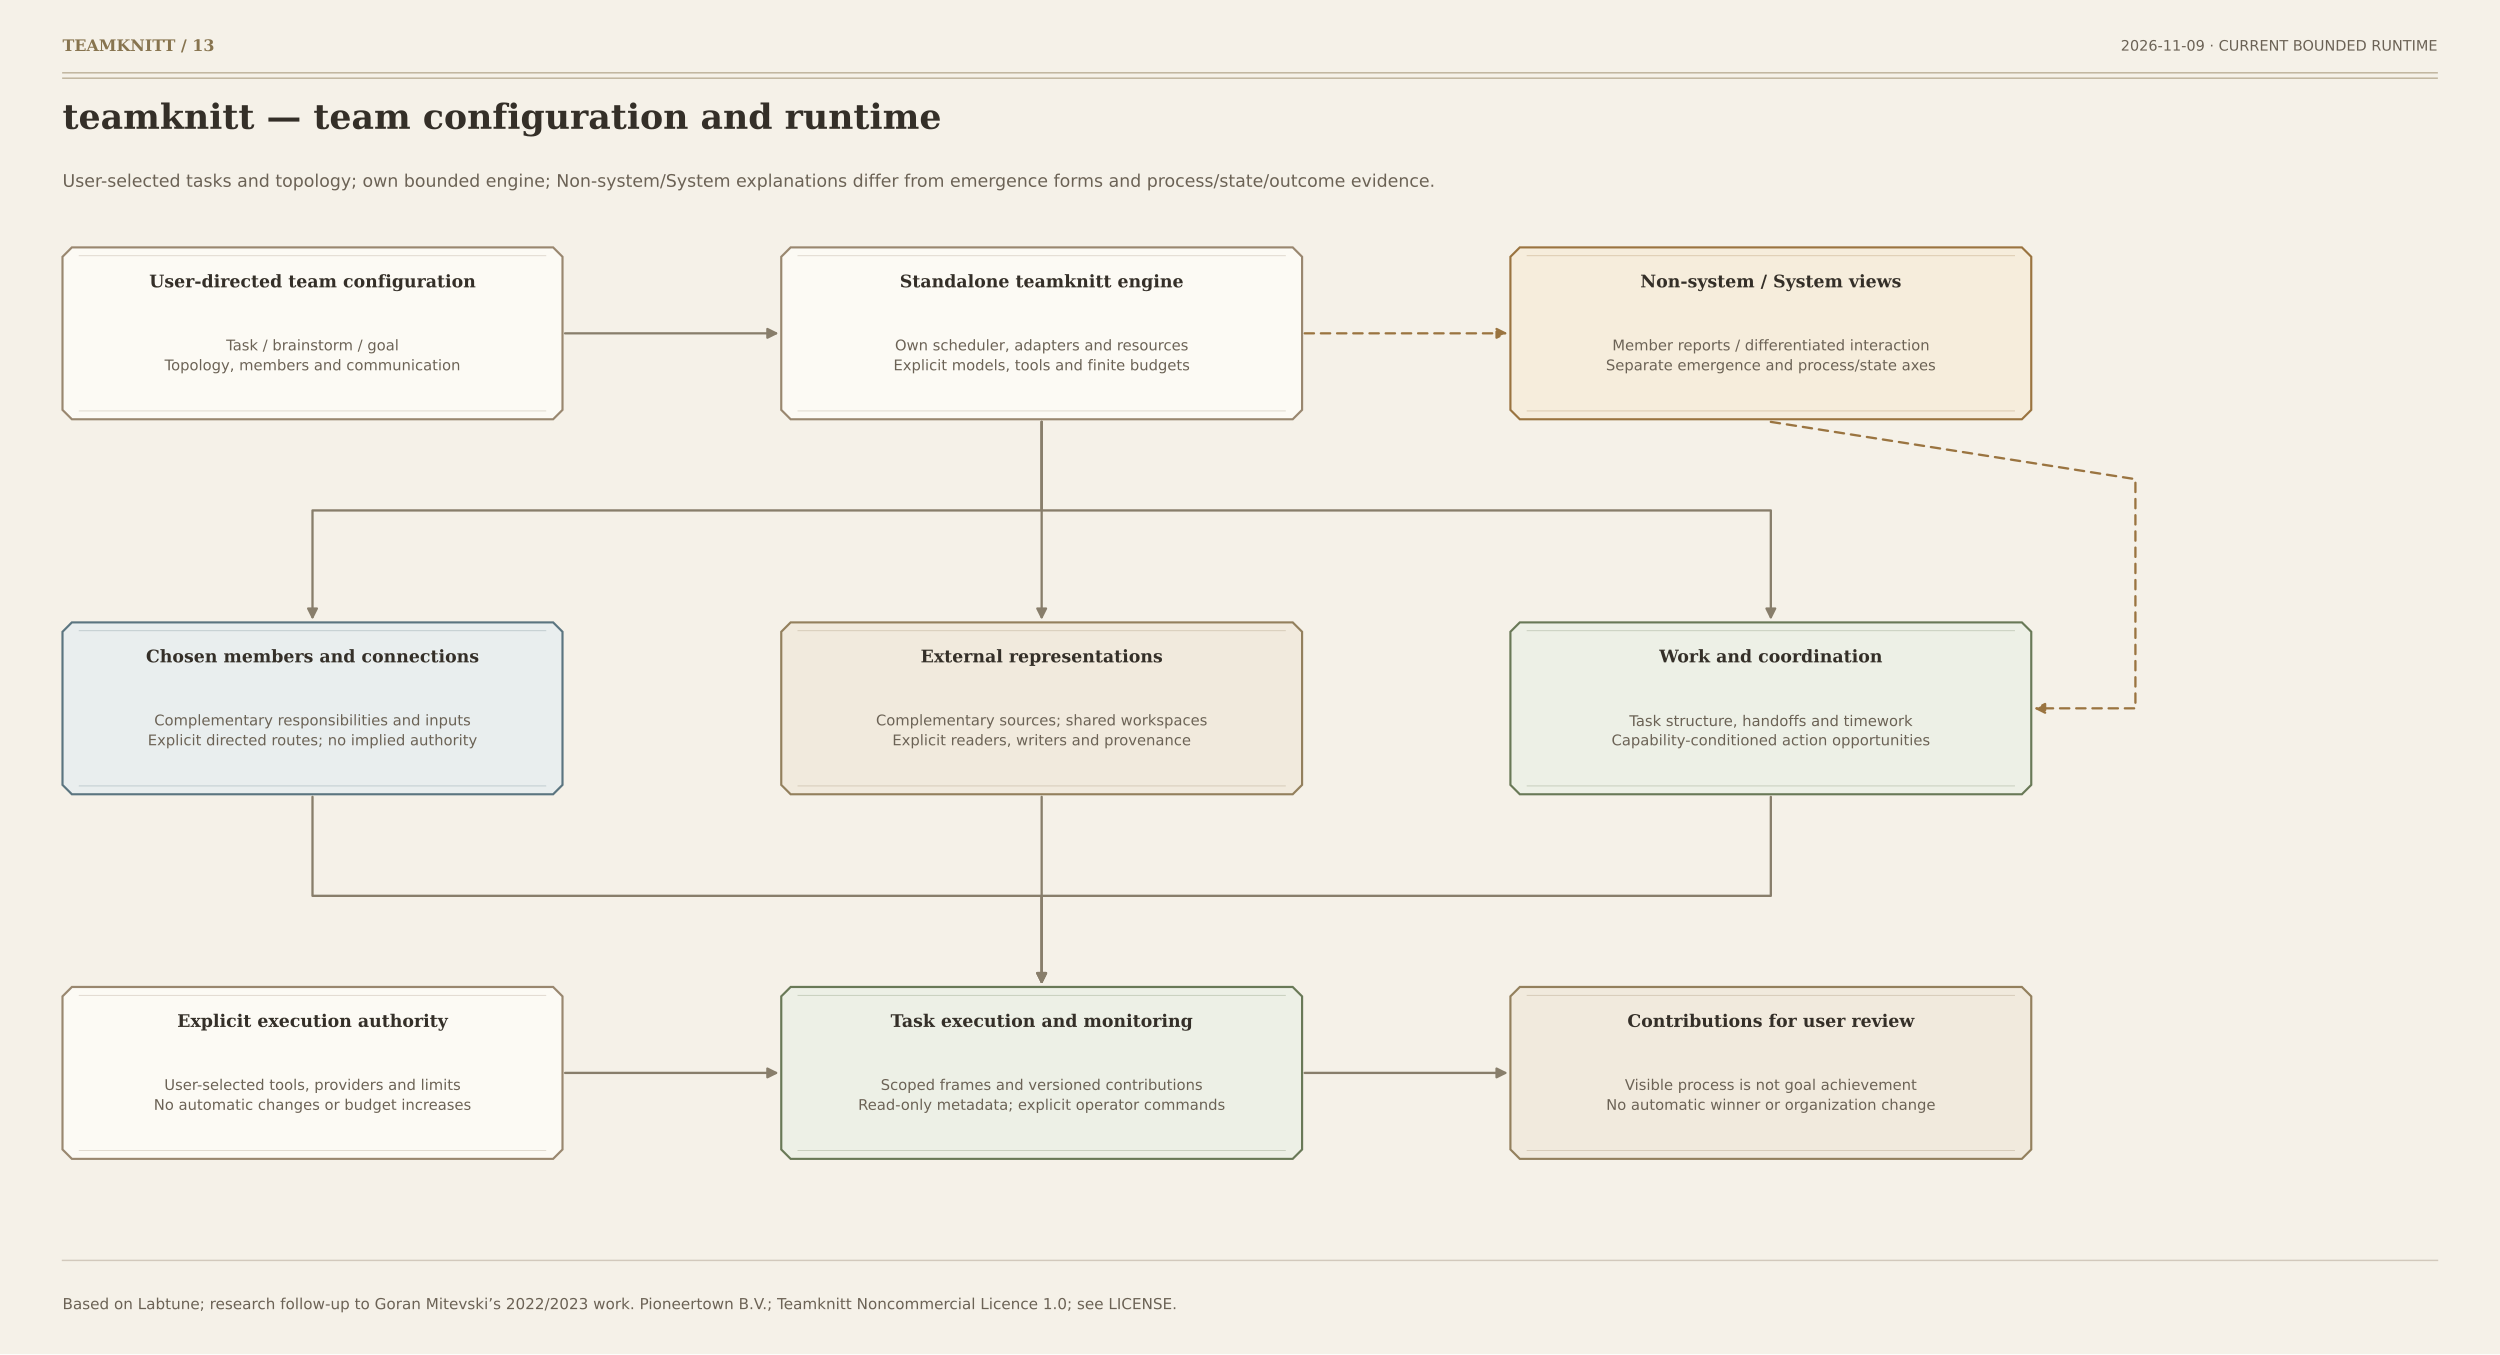
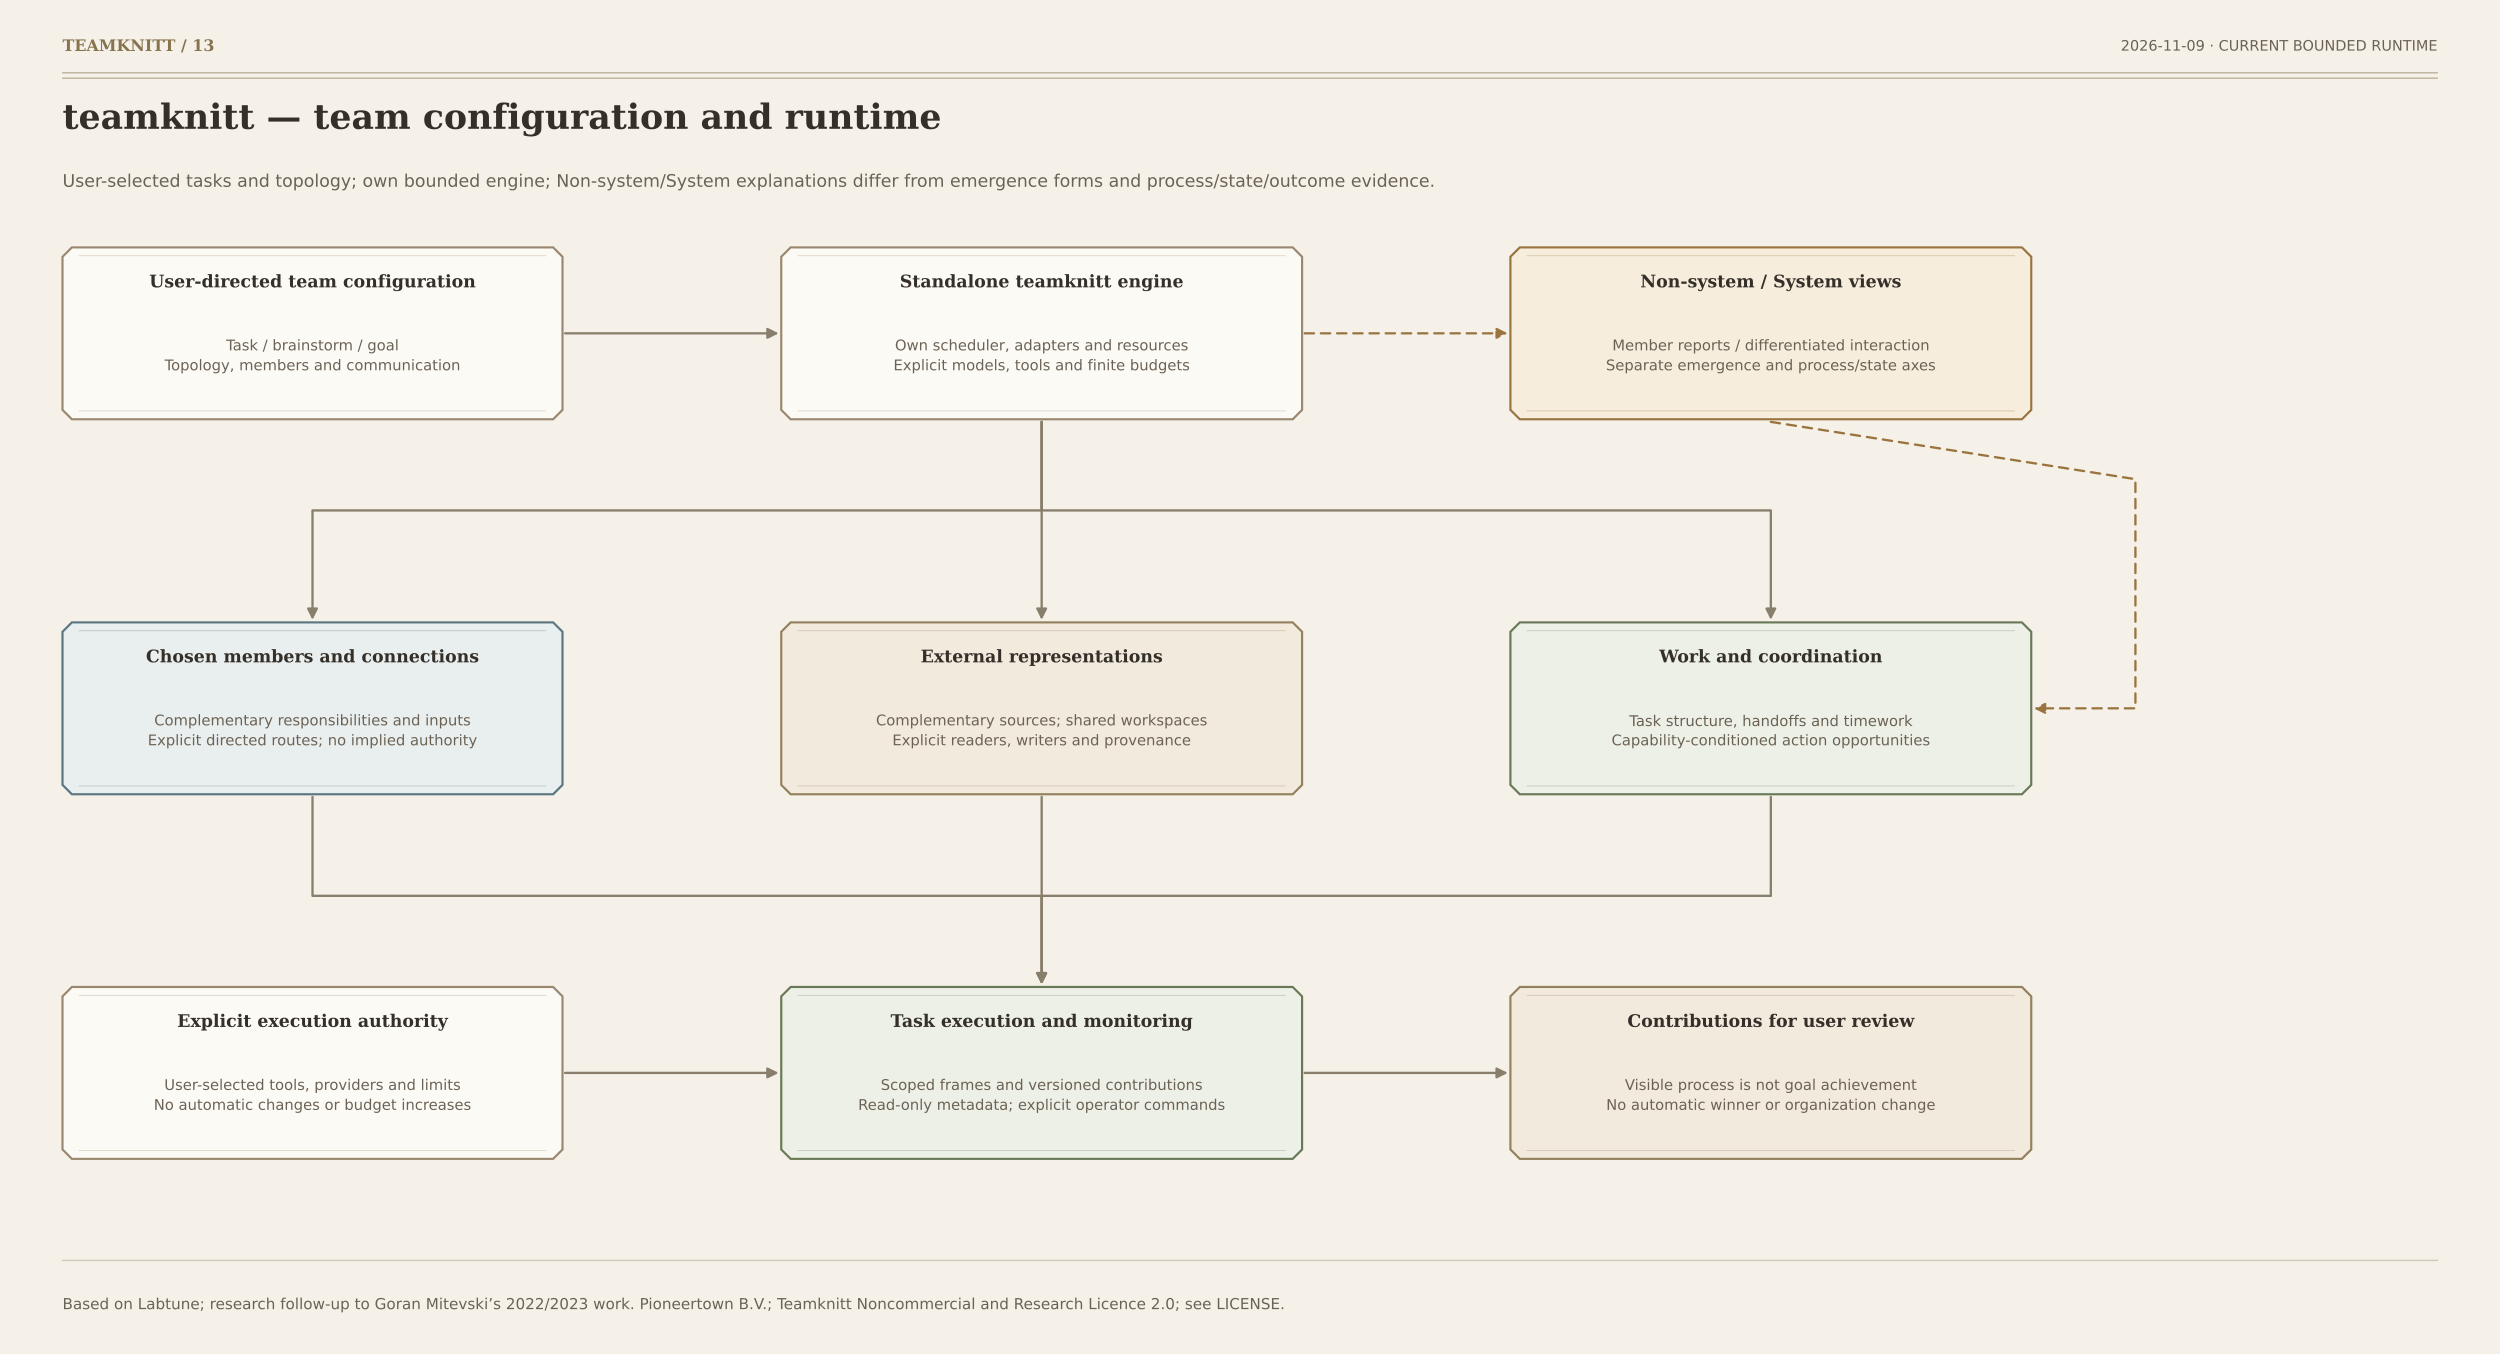
<svg xmlns="http://www.w3.org/2000/svg" width="1728pt" height="936pt" viewBox="0 0 1728 936" version="1.1">
  <defs>
    <style type="text/css">*{stroke-linejoin: round; stroke-linecap: butt}</style>
  </defs>
  <g id="figure_1">
    <g id="patch_1">
      <path d="M 0 936 L 1728 936 L 1728 0 L 0 0 z " style="fill: #f5f1e8" />
    </g>
    <g id="axes_1">
      <g id="patch_2">
-         <path d="M 390.6 230.4 L 536.411 230.4 " clip-path="url(#p3d75609d89)" style="fill: none; stroke: #887e6b; stroke-width: 1.6; stroke-linecap: round" />
-         <path d="M 530.411 227.4 L 536.411 230.4 L 530.411 233.4 z " clip-path="url(#p3d75609d89)" style="fill: #887e6b; stroke: #887e6b; stroke-width: 1.6; stroke-linecap: round" />
+         <path d="M 390.6 230.4 L 536.411 230.4 " clip-path="url(#p2e9ff76eae)" style="fill: none; stroke: #887e6b; stroke-width: 1.6; stroke-linecap: round" />
+         <path d="M 530.411 227.4 L 536.411 230.4 L 530.411 233.4 z " clip-path="url(#p2e9ff76eae)" style="fill: #887e6b; stroke: #887e6b; stroke-width: 1.6; stroke-linecap: round" />
      </g>
      <g id="patch_3">
-         <path d="M 901.8 230.4 L 1040.411 230.4 " clip-path="url(#p3d75609d89)" style="fill: none; stroke-dasharray: 6.4,4.8; stroke-dashoffset: 0; stroke: #9a7440; stroke-width: 1.6; stroke-linecap: round" />
-         <path d="M 1034.411 227.4 L 1040.411 230.4 L 1034.411 233.4 z " clip-path="url(#p3d75609d89)" style="fill: #9a7440; stroke-dasharray: 6.4,4.8; stroke-dashoffset: 0; stroke: #9a7440; stroke-width: 1.6; stroke-linecap: round" />
+         <path d="M 901.8 230.4 L 1040.411 230.4 " clip-path="url(#p2e9ff76eae)" style="fill: none; stroke-dasharray: 6.4,4.8; stroke-dashoffset: 0; stroke: #9a7440; stroke-width: 1.6; stroke-linecap: round" />
+         <path d="M 1034.411 227.4 L 1040.411 230.4 L 1034.411 233.4 z " clip-path="url(#p2e9ff76eae)" style="fill: #9a7440; stroke-dasharray: 6.4,4.8; stroke-dashoffset: 0; stroke: #9a7440; stroke-width: 1.6; stroke-linecap: round" />
      </g>
      <g id="patch_4">
-         <path d="M 720 291.6 L 720 352.8 L 216 352.8 L 216 426.611 " clip-path="url(#p3d75609d89)" style="fill: none; stroke: #887e6b; stroke-width: 1.6; stroke-linecap: round" />
-         <path d="M 219 420.611 L 216 426.611 L 213 420.611 z " clip-path="url(#p3d75609d89)" style="fill: #887e6b; stroke: #887e6b; stroke-width: 1.6; stroke-linecap: round" />
+         <path d="M 720 291.6 L 720 352.8 L 216 352.8 L 216 426.611 " clip-path="url(#p2e9ff76eae)" style="fill: none; stroke: #887e6b; stroke-width: 1.6; stroke-linecap: round" />
+         <path d="M 219 420.611 L 216 426.611 L 213 420.611 z " clip-path="url(#p2e9ff76eae)" style="fill: #887e6b; stroke: #887e6b; stroke-width: 1.6; stroke-linecap: round" />
      </g>
      <g id="patch_5">
-         <path d="M 720 291.6 L 720 426.611 " clip-path="url(#p3d75609d89)" style="fill: none; stroke: #887e6b; stroke-width: 1.6; stroke-linecap: round" />
-         <path d="M 723 420.611 L 720 426.611 L 717 420.611 z " clip-path="url(#p3d75609d89)" style="fill: #887e6b; stroke: #887e6b; stroke-width: 1.6; stroke-linecap: round" />
+         <path d="M 720 291.6 L 720 426.611 " clip-path="url(#p2e9ff76eae)" style="fill: none; stroke: #887e6b; stroke-width: 1.6; stroke-linecap: round" />
+         <path d="M 723 420.611 L 720 426.611 L 717 420.611 z " clip-path="url(#p2e9ff76eae)" style="fill: #887e6b; stroke: #887e6b; stroke-width: 1.6; stroke-linecap: round" />
      </g>
      <g id="patch_6">
-         <path d="M 720 291.6 L 720 352.8 L 1224 352.8 L 1224 426.611 " clip-path="url(#p3d75609d89)" style="fill: none; stroke: #887e6b; stroke-width: 1.6; stroke-linecap: round" />
-         <path d="M 1227 420.611 L 1224 426.611 L 1221 420.611 z " clip-path="url(#p3d75609d89)" style="fill: #887e6b; stroke: #887e6b; stroke-width: 1.6; stroke-linecap: round" />
+         <path d="M 720 291.6 L 720 352.8 L 1224 352.8 L 1224 426.611 " clip-path="url(#p2e9ff76eae)" style="fill: none; stroke: #887e6b; stroke-width: 1.6; stroke-linecap: round" />
+         <path d="M 1227 420.611 L 1224 426.611 L 1221 420.611 z " clip-path="url(#p2e9ff76eae)" style="fill: #887e6b; stroke: #887e6b; stroke-width: 1.6; stroke-linecap: round" />
      </g>
      <g id="patch_7">
-         <path d="M 1224 291.6 L 1476 331.2 L 1476 489.6 L 1407.589 489.6 " clip-path="url(#p3d75609d89)" style="fill: none; stroke-dasharray: 6.4,4.8; stroke-dashoffset: 0; stroke: #9a7440; stroke-width: 1.6; stroke-linecap: round" />
-         <path d="M 1413.589 492.6 L 1407.589 489.6 L 1413.589 486.6 z " clip-path="url(#p3d75609d89)" style="fill: #9a7440; stroke-dasharray: 6.4,4.8; stroke-dashoffset: 0; stroke: #9a7440; stroke-width: 1.6; stroke-linecap: round" />
+         <path d="M 1224 291.6 L 1476 331.2 L 1476 489.6 L 1407.589 489.6 " clip-path="url(#p2e9ff76eae)" style="fill: none; stroke-dasharray: 6.4,4.8; stroke-dashoffset: 0; stroke: #9a7440; stroke-width: 1.6; stroke-linecap: round" />
+         <path d="M 1413.589 492.6 L 1407.589 489.6 L 1413.589 486.6 z " clip-path="url(#p2e9ff76eae)" style="fill: #9a7440; stroke-dasharray: 6.4,4.8; stroke-dashoffset: 0; stroke: #9a7440; stroke-width: 1.6; stroke-linecap: round" />
      </g>
      <g id="patch_8">
-         <path d="M 216 550.8 L 216 619.2 L 720 619.2 L 720 678.611 " clip-path="url(#p3d75609d89)" style="fill: none; stroke: #887e6b; stroke-width: 1.6; stroke-linecap: round" />
-         <path d="M 723 672.611 L 720 678.611 L 717 672.611 z " clip-path="url(#p3d75609d89)" style="fill: #887e6b; stroke: #887e6b; stroke-width: 1.6; stroke-linecap: round" />
+         <path d="M 216 550.8 L 216 619.2 L 720 619.2 L 720 678.611 " clip-path="url(#p2e9ff76eae)" style="fill: none; stroke: #887e6b; stroke-width: 1.6; stroke-linecap: round" />
+         <path d="M 723 672.611 L 720 678.611 L 717 672.611 z " clip-path="url(#p2e9ff76eae)" style="fill: #887e6b; stroke: #887e6b; stroke-width: 1.6; stroke-linecap: round" />
      </g>
      <g id="patch_9">
-         <path d="M 720 550.8 L 720 678.611 " clip-path="url(#p3d75609d89)" style="fill: none; stroke: #887e6b; stroke-width: 1.6; stroke-linecap: round" />
-         <path d="M 723 672.611 L 720 678.611 L 717 672.611 z " clip-path="url(#p3d75609d89)" style="fill: #887e6b; stroke: #887e6b; stroke-width: 1.6; stroke-linecap: round" />
+         <path d="M 720 550.8 L 720 678.611 " clip-path="url(#p2e9ff76eae)" style="fill: none; stroke: #887e6b; stroke-width: 1.6; stroke-linecap: round" />
+         <path d="M 723 672.611 L 720 678.611 L 717 672.611 z " clip-path="url(#p2e9ff76eae)" style="fill: #887e6b; stroke: #887e6b; stroke-width: 1.6; stroke-linecap: round" />
      </g>
      <g id="patch_10">
-         <path d="M 1224 550.8 L 1224 619.2 L 720 619.2 L 720 678.611 " clip-path="url(#p3d75609d89)" style="fill: none; stroke: #887e6b; stroke-width: 1.6; stroke-linecap: round" />
-         <path d="M 723 672.611 L 720 678.611 L 717 672.611 z " clip-path="url(#p3d75609d89)" style="fill: #887e6b; stroke: #887e6b; stroke-width: 1.6; stroke-linecap: round" />
+         <path d="M 1224 550.8 L 1224 619.2 L 720 619.2 L 720 678.611 " clip-path="url(#p2e9ff76eae)" style="fill: none; stroke: #887e6b; stroke-width: 1.6; stroke-linecap: round" />
+         <path d="M 723 672.611 L 720 678.611 L 717 672.611 z " clip-path="url(#p2e9ff76eae)" style="fill: #887e6b; stroke: #887e6b; stroke-width: 1.6; stroke-linecap: round" />
      </g>
      <g id="patch_11">
-         <path d="M 390.6 741.6 L 536.411 741.6 " clip-path="url(#p3d75609d89)" style="fill: none; stroke: #887e6b; stroke-width: 1.6; stroke-linecap: round" />
-         <path d="M 530.411 738.6 L 536.411 741.6 L 530.411 744.6 z " clip-path="url(#p3d75609d89)" style="fill: #887e6b; stroke: #887e6b; stroke-width: 1.6; stroke-linecap: round" />
+         <path d="M 390.6 741.6 L 536.411 741.6 " clip-path="url(#p2e9ff76eae)" style="fill: none; stroke: #887e6b; stroke-width: 1.6; stroke-linecap: round" />
+         <path d="M 530.411 738.6 L 536.411 741.6 L 530.411 744.6 z " clip-path="url(#p2e9ff76eae)" style="fill: #887e6b; stroke: #887e6b; stroke-width: 1.6; stroke-linecap: round" />
      </g>
      <g id="patch_12">
-         <path d="M 901.8 741.6 L 1040.411 741.6 " clip-path="url(#p3d75609d89)" style="fill: none; stroke: #887e6b; stroke-width: 1.6; stroke-linecap: round" />
-         <path d="M 1034.411 738.6 L 1040.411 741.6 L 1034.411 744.6 z " clip-path="url(#p3d75609d89)" style="fill: #887e6b; stroke: #887e6b; stroke-width: 1.6; stroke-linecap: round" />
+         <path d="M 901.8 741.6 L 1040.411 741.6 " clip-path="url(#p2e9ff76eae)" style="fill: none; stroke: #887e6b; stroke-width: 1.6; stroke-linecap: round" />
+         <path d="M 1034.411 738.6 L 1040.411 741.6 L 1034.411 744.6 z " clip-path="url(#p2e9ff76eae)" style="fill: #887e6b; stroke: #887e6b; stroke-width: 1.6; stroke-linecap: round" />
      </g>
      <g id="line2d_1">
-         <path d="M 43.2 50.4 L 1684.8 50.4 " clip-path="url(#p3d75609d89)" style="fill: none; stroke: #87744f; stroke-width: 0.5; stroke-linecap: square" />
+         <path d="M 43.2 50.4 L 1684.8 50.4 " clip-path="url(#p2e9ff76eae)" style="fill: none; stroke: #87744f; stroke-width: 0.5; stroke-linecap: square" />
      </g>
      <g id="line2d_2">
-         <path d="M 43.2 54 L 1684.8 54 " clip-path="url(#p3d75609d89)" style="fill: none; stroke: #87744f; stroke-width: 0.5; stroke-linecap: square" />
+         <path d="M 43.2 54 L 1684.8 54 " clip-path="url(#p2e9ff76eae)" style="fill: none; stroke: #87744f; stroke-width: 0.5; stroke-linecap: square" />
      </g>
      <g id="line2d_3">
-         <path d="M 43.2 871.2 L 1684.8 871.2 " clip-path="url(#p3d75609d89)" style="fill: none; stroke: #d2c9bc; stroke-linecap: square" />
+         <path d="M 43.2 871.2 L 1684.8 871.2 " clip-path="url(#p2e9ff76eae)" style="fill: none; stroke: #d2c9bc; stroke-linecap: square" />
      </g>
      <g id="text_1">
        <text style="font-weight: 700; font-size: 11px; font-family: 'DejaVu Serif'; text-anchor: start; fill: #87744f" x="43.2" y="35.257" transform="rotate(-0 43.2 35.25742)">TEAMKNITT / 13</text>
      </g>
      <g id="text_2">
        <text style="font-size: 10px; font-family: 'DejaVu Sans'; text-anchor: end; fill: #6b6255" x="1684.8" y="34.998" transform="rotate(-0 1684.8 34.99766)">2026-11-09 · CURRENT BOUNDED RUNTIME</text>
      </g>
      <g id="text_3">
        <text style="font-weight: 700; font-size: 24px; font-family: 'DejaVu Serif'; text-anchor: start; fill: #342f28" x="43.2" y="89.035" transform="rotate(-0 43.2 89.03531)">teamknitt — team configuration and runtime</text>
      </g>
      <g id="text_4">
        <text style="font-size: 12px; font-family: 'DejaVu Sans'; text-anchor: start; fill: #6b6255" x="43.2" y="129.118" transform="rotate(-0 43.2 129.1177)">User-selected tasks and topology; own bounded engine; Non-system/System explanations differ from emergence forms and process/state/outcome evidence.</text>
      </g>
      <g id="patch_13">
-         <path d="M 49.68 171 L 382.32 171 L 388.8 177.48 L 388.8 283.32 L 382.32 289.8 L 49.68 289.8 L 43.2 283.32 L 43.2 177.48 z " clip-path="url(#p3d75609d89)" style="fill: #fcfaf4; stroke: #99876f; stroke-width: 1.5; stroke-linejoin: miter" />
+         <path d="M 49.68 171 L 382.32 171 L 388.8 177.48 L 388.8 283.32 L 382.32 289.8 L 49.68 289.8 L 43.2 283.32 L 43.2 177.48 z " clip-path="url(#p2e9ff76eae)" style="fill: #fcfaf4; stroke: #99876f; stroke-width: 1.5; stroke-linejoin: miter" />
      </g>
      <g id="patch_14">
-         <path d="M 546.48 171 L 893.52 171 L 900 177.48 L 900 283.32 L 893.52 289.8 L 546.48 289.8 L 540 283.32 L 540 177.48 z " clip-path="url(#p3d75609d89)" style="fill: #fcfaf4; stroke: #99876f; stroke-width: 1.5; stroke-linejoin: miter" />
+         <path d="M 546.48 171 L 893.52 171 L 900 177.48 L 900 283.32 L 893.52 289.8 L 546.48 289.8 L 540 283.32 L 540 177.48 z " clip-path="url(#p2e9ff76eae)" style="fill: #fcfaf4; stroke: #99876f; stroke-width: 1.5; stroke-linejoin: miter" />
      </g>
      <g id="patch_15">
-         <path d="M 1050.48 171 L 1397.52 171 L 1404 177.48 L 1404 283.32 L 1397.52 289.8 L 1050.48 289.8 L 1044 283.32 L 1044 177.48 z " clip-path="url(#p3d75609d89)" style="fill: #f6eddc; stroke: #9a7440; stroke-width: 1.5; stroke-linejoin: miter" />
+         <path d="M 1050.48 171 L 1397.52 171 L 1404 177.48 L 1404 283.32 L 1397.52 289.8 L 1050.48 289.8 L 1044 283.32 L 1044 177.48 z " clip-path="url(#p2e9ff76eae)" style="fill: #f6eddc; stroke: #9a7440; stroke-width: 1.5; stroke-linejoin: miter" />
      </g>
      <g id="patch_16">
-         <path d="M 49.68 430.2 L 382.32 430.2 L 388.8 436.68 L 388.8 542.52 L 382.32 549 L 49.68 549 L 43.2 542.52 L 43.2 436.68 z " clip-path="url(#p3d75609d89)" style="fill: #e9eeee; stroke: #5b7580; stroke-width: 1.5; stroke-linejoin: miter" />
+         <path d="M 49.68 430.2 L 382.32 430.2 L 388.8 436.68 L 388.8 542.52 L 382.32 549 L 49.68 549 L 43.2 542.52 L 43.2 436.68 z " clip-path="url(#p2e9ff76eae)" style="fill: #e9eeee; stroke: #5b7580; stroke-width: 1.5; stroke-linejoin: miter" />
      </g>
      <g id="patch_17">
-         <path d="M 546.48 430.2 L 893.52 430.2 L 900 436.68 L 900 542.52 L 893.52 549 L 546.48 549 L 540 542.52 L 540 436.68 z " clip-path="url(#p3d75609d89)" style="fill: #f1eadd; stroke: #93805d; stroke-width: 1.5; stroke-linejoin: miter" />
+         <path d="M 546.48 430.2 L 893.52 430.2 L 900 436.68 L 900 542.52 L 893.52 549 L 546.48 549 L 540 542.52 L 540 436.68 z " clip-path="url(#p2e9ff76eae)" style="fill: #f1eadd; stroke: #93805d; stroke-width: 1.5; stroke-linejoin: miter" />
      </g>
      <g id="patch_18">
-         <path d="M 1050.48 430.2 L 1397.52 430.2 L 1404 436.68 L 1404 542.52 L 1397.52 549 L 1050.48 549 L 1044 542.52 L 1044 436.68 z " clip-path="url(#p3d75609d89)" style="fill: #edf0e6; stroke: #697957; stroke-width: 1.5; stroke-linejoin: miter" />
+         <path d="M 1050.48 430.2 L 1397.52 430.2 L 1404 436.68 L 1404 542.52 L 1397.52 549 L 1050.48 549 L 1044 542.52 L 1044 436.68 z " clip-path="url(#p2e9ff76eae)" style="fill: #edf0e6; stroke: #697957; stroke-width: 1.5; stroke-linejoin: miter" />
      </g>
      <g id="patch_19">
-         <path d="M 49.68 682.2 L 382.32 682.2 L 388.8 688.68 L 388.8 794.52 L 382.32 801 L 49.68 801 L 43.2 794.52 L 43.2 688.68 z " clip-path="url(#p3d75609d89)" style="fill: #fcfaf4; stroke: #99876f; stroke-width: 1.5; stroke-linejoin: miter" />
+         <path d="M 49.68 682.2 L 382.32 682.2 L 388.8 688.68 L 388.8 794.52 L 382.32 801 L 49.68 801 L 43.2 794.52 L 43.2 688.68 z " clip-path="url(#p2e9ff76eae)" style="fill: #fcfaf4; stroke: #99876f; stroke-width: 1.5; stroke-linejoin: miter" />
      </g>
      <g id="patch_20">
-         <path d="M 546.48 682.2 L 893.52 682.2 L 900 688.68 L 900 794.52 L 893.52 801 L 546.48 801 L 540 794.52 L 540 688.68 z " clip-path="url(#p3d75609d89)" style="fill: #edf0e6; stroke: #697957; stroke-width: 1.5; stroke-linejoin: miter" />
+         <path d="M 546.48 682.2 L 893.52 682.2 L 900 688.68 L 900 794.52 L 893.52 801 L 546.48 801 L 540 794.52 L 540 688.68 z " clip-path="url(#p2e9ff76eae)" style="fill: #edf0e6; stroke: #697957; stroke-width: 1.5; stroke-linejoin: miter" />
      </g>
      <g id="patch_21">
-         <path d="M 1050.48 682.2 L 1397.52 682.2 L 1404 688.68 L 1404 794.52 L 1397.52 801 L 1050.48 801 L 1044 794.52 L 1044 688.68 z " clip-path="url(#p3d75609d89)" style="fill: #f1eadd; stroke: #93805d; stroke-width: 1.5; stroke-linejoin: miter" />
+         <path d="M 1050.48 682.2 L 1397.52 682.2 L 1404 688.68 L 1404 794.52 L 1397.52 801 L 1050.48 801 L 1044 794.52 L 1044 688.68 z " clip-path="url(#p2e9ff76eae)" style="fill: #f1eadd; stroke: #93805d; stroke-width: 1.5; stroke-linejoin: miter" />
      </g>
      <g id="text_5">
-         <text style="font-size: 10.5px; font-family: 'DejaVu Sans'; text-anchor: start; fill: #6b6255" x="43.2" y="904.888" transform="rotate(-0 43.2 904.8879)">Based on Labtune; research follow-up to Goran Mitevski’s 2022/2023 work. Pioneertown B.V.; Teamknitt Noncommercial Licence 1.0; see LICENSE.</text>
+         <text style="font-size: 10.5px; font-family: 'DejaVu Sans'; text-anchor: start; fill: #6b6255" x="43.2" y="904.888" transform="rotate(-0 43.2 904.8879)">Based on Labtune; research follow-up to Goran Mitevski’s 2022/2023 work. Pioneertown B.V.; Teamknitt Noncommercial and Research Licence 2.0; see LICENSE.</text>
      </g>
      <g id="line2d_4">
-         <path d="M 54.72 176.76 L 377.28 176.76 " clip-path="url(#p3d75609d89)" style="fill: none; stroke: #99876f; stroke-opacity: 0.35; stroke-width: 0.55; stroke-linecap: square" />
+         <path d="M 54.72 176.76 L 377.28 176.76 " clip-path="url(#p2e9ff76eae)" style="fill: none; stroke: #99876f; stroke-opacity: 0.35; stroke-width: 0.55; stroke-linecap: square" />
      </g>
      <g id="line2d_5">
-         <path d="M 54.72 284.04 L 377.28 284.04 " clip-path="url(#p3d75609d89)" style="fill: none; stroke: #99876f; stroke-opacity: 0.35; stroke-width: 0.55; stroke-linecap: square" />
+         <path d="M 54.72 284.04 L 377.28 284.04 " clip-path="url(#p2e9ff76eae)" style="fill: none; stroke: #99876f; stroke-opacity: 0.35; stroke-width: 0.55; stroke-linecap: square" />
      </g>
      <g id="text_6">
        <text style="font-weight: 700; font-size: 12px; font-family: 'DejaVu Serif'; text-anchor: middle; fill: #342f28" x="216" y="198.598" transform="rotate(-0 216 198.5977)">User-directed team configuration</text>
      </g>
      <g id="text_7">
        <text style="font-size: 10.2px; font-family: 'DejaVu Sans'; fill: #6b6255" transform="translate(156.3133 242.1696)">Task / brainstorm / goal</text>
        <text style="font-size: 10.2px; font-family: 'DejaVu Sans'; fill: #6b6255" transform="translate(113.7578 255.9396)">Topology, members and communication</text>
      </g>
      <g id="line2d_6">
-         <path d="M 551.52 176.76 L 888.48 176.76 " clip-path="url(#p3d75609d89)" style="fill: none; stroke: #99876f; stroke-opacity: 0.35; stroke-width: 0.55; stroke-linecap: square" />
+         <path d="M 551.52 176.76 L 888.48 176.76 " clip-path="url(#p2e9ff76eae)" style="fill: none; stroke: #99876f; stroke-opacity: 0.35; stroke-width: 0.55; stroke-linecap: square" />
      </g>
      <g id="line2d_7">
-         <path d="M 551.52 284.04 L 888.48 284.04 " clip-path="url(#p3d75609d89)" style="fill: none; stroke: #99876f; stroke-opacity: 0.35; stroke-width: 0.55; stroke-linecap: square" />
+         <path d="M 551.52 284.04 L 888.48 284.04 " clip-path="url(#p2e9ff76eae)" style="fill: none; stroke: #99876f; stroke-opacity: 0.35; stroke-width: 0.55; stroke-linecap: square" />
      </g>
      <g id="text_8">
        <text style="font-weight: 700; font-size: 12px; font-family: 'DejaVu Serif'; text-anchor: middle; fill: #342f28" x="720" y="198.598" transform="rotate(-0 720 198.5977)">Standalone teamknitt engine</text>
      </g>
      <g id="text_9">
        <text style="font-size: 10.2px; font-family: 'DejaVu Sans'; fill: #6b6255" transform="translate(618.5985 242.1696)">Own scheduler, adapters and resources</text>
        <text style="font-size: 10.2px; font-family: 'DejaVu Sans'; fill: #6b6255" transform="translate(617.5569 255.9396)">Explicit models, tools and finite budgets</text>
      </g>
      <g id="line2d_8">
-         <path d="M 1055.52 176.76 L 1392.48 176.76 " clip-path="url(#p3d75609d89)" style="fill: none; stroke: #9a7440; stroke-opacity: 0.35; stroke-width: 0.55; stroke-linecap: square" />
+         <path d="M 1055.52 176.76 L 1392.48 176.76 " clip-path="url(#p2e9ff76eae)" style="fill: none; stroke: #9a7440; stroke-opacity: 0.35; stroke-width: 0.55; stroke-linecap: square" />
      </g>
      <g id="line2d_9">
-         <path d="M 1055.52 284.04 L 1392.48 284.04 " clip-path="url(#p3d75609d89)" style="fill: none; stroke: #9a7440; stroke-opacity: 0.35; stroke-width: 0.55; stroke-linecap: square" />
+         <path d="M 1055.52 284.04 L 1392.48 284.04 " clip-path="url(#p2e9ff76eae)" style="fill: none; stroke: #9a7440; stroke-opacity: 0.35; stroke-width: 0.55; stroke-linecap: square" />
      </g>
      <g id="text_10">
        <text style="font-weight: 700; font-size: 12px; font-family: 'DejaVu Serif'; text-anchor: middle; fill: #342f28" x="1224" y="198.598" transform="rotate(-0 1224 198.5977)">Non-system / System views</text>
      </g>
      <g id="text_11">
        <text style="font-size: 10.2px; font-family: 'DejaVu Sans'; fill: #6b6255" transform="translate(1114.428 242.1696)">Member reports / differentiated interaction</text>
        <text style="font-size: 10.2px; font-family: 'DejaVu Sans'; fill: #6b6255" transform="translate(1110.005 255.9396)">Separate emergence and process/state axes</text>
      </g>
      <g id="line2d_10">
-         <path d="M 54.72 435.96 L 377.28 435.96 " clip-path="url(#p3d75609d89)" style="fill: none; stroke: #5b7580; stroke-opacity: 0.35; stroke-width: 0.55; stroke-linecap: square" />
+         <path d="M 54.72 435.96 L 377.28 435.96 " clip-path="url(#p2e9ff76eae)" style="fill: none; stroke: #5b7580; stroke-opacity: 0.35; stroke-width: 0.55; stroke-linecap: square" />
      </g>
      <g id="line2d_11">
-         <path d="M 54.72 543.24 L 377.28 543.24 " clip-path="url(#p3d75609d89)" style="fill: none; stroke: #5b7580; stroke-opacity: 0.35; stroke-width: 0.55; stroke-linecap: square" />
+         <path d="M 54.72 543.24 L 377.28 543.24 " clip-path="url(#p2e9ff76eae)" style="fill: none; stroke: #5b7580; stroke-opacity: 0.35; stroke-width: 0.55; stroke-linecap: square" />
      </g>
      <g id="text_12">
        <text style="font-weight: 700; font-size: 12px; font-family: 'DejaVu Serif'; text-anchor: middle; fill: #342f28" x="216" y="457.798" transform="rotate(-0 216 457.7977)">Chosen members and connections</text>
      </g>
      <g id="text_13">
        <text style="font-size: 10.2px; font-family: 'DejaVu Sans'; fill: #6b6255" transform="translate(106.605 501.3696)">Complementary responsibilities and inputs</text>
        <text style="font-size: 10.2px; font-family: 'DejaVu Sans'; fill: #6b6255" transform="translate(102.1321 515.1396)">Explicit directed routes; no implied authority</text>
      </g>
      <g id="line2d_12">
-         <path d="M 551.52 435.96 L 888.48 435.96 " clip-path="url(#p3d75609d89)" style="fill: none; stroke: #93805d; stroke-opacity: 0.35; stroke-width: 0.55; stroke-linecap: square" />
+         <path d="M 551.52 435.96 L 888.48 435.96 " clip-path="url(#p2e9ff76eae)" style="fill: none; stroke: #93805d; stroke-opacity: 0.35; stroke-width: 0.55; stroke-linecap: square" />
      </g>
      <g id="line2d_13">
-         <path d="M 551.52 543.24 L 888.48 543.24 " clip-path="url(#p3d75609d89)" style="fill: none; stroke: #93805d; stroke-opacity: 0.35; stroke-width: 0.55; stroke-linecap: square" />
+         <path d="M 551.52 543.24 L 888.48 543.24 " clip-path="url(#p2e9ff76eae)" style="fill: none; stroke: #93805d; stroke-opacity: 0.35; stroke-width: 0.55; stroke-linecap: square" />
      </g>
      <g id="text_14">
        <text style="font-weight: 700; font-size: 12px; font-family: 'DejaVu Serif'; text-anchor: middle; fill: #342f28" x="720" y="457.798" transform="rotate(-0 720 457.7977)">External representations</text>
      </g>
      <g id="text_15">
        <text style="font-size: 10.2px; font-family: 'DejaVu Sans'; fill: #6b6255" transform="translate(605.4723 501.3696)">Complementary sources; shared workspaces</text>
        <text style="font-size: 10.2px; font-family: 'DejaVu Sans'; fill: #6b6255" transform="translate(616.7848 515.1396)">Explicit readers, writers and provenance</text>
      </g>
      <g id="line2d_14">
-         <path d="M 1055.52 435.96 L 1392.48 435.96 " clip-path="url(#p3d75609d89)" style="fill: none; stroke: #697957; stroke-opacity: 0.35; stroke-width: 0.55; stroke-linecap: square" />
+         <path d="M 1055.52 435.96 L 1392.48 435.96 " clip-path="url(#p2e9ff76eae)" style="fill: none; stroke: #697957; stroke-opacity: 0.35; stroke-width: 0.55; stroke-linecap: square" />
      </g>
      <g id="line2d_15">
-         <path d="M 1055.52 543.24 L 1392.48 543.24 " clip-path="url(#p3d75609d89)" style="fill: none; stroke: #697957; stroke-opacity: 0.35; stroke-width: 0.55; stroke-linecap: square" />
+         <path d="M 1055.52 543.24 L 1392.48 543.24 " clip-path="url(#p2e9ff76eae)" style="fill: none; stroke: #697957; stroke-opacity: 0.35; stroke-width: 0.55; stroke-linecap: square" />
      </g>
      <g id="text_16">
        <text style="font-weight: 700; font-size: 12px; font-family: 'DejaVu Serif'; text-anchor: middle; fill: #342f28" x="1224" y="457.798" transform="rotate(-0 1224 457.7977)">Work and coordination</text>
      </g>
      <g id="text_17">
        <text style="font-size: 10.2px; font-family: 'DejaVu Sans'; fill: #6b6255" transform="translate(1126.17 501.8373)">Task structure, handoffs and timework</text>
        <text style="font-size: 10.2px; font-family: 'DejaVu Sans'; fill: #6b6255" transform="translate(1113.893 515.1396)">Capability-conditioned action opportunities</text>
      </g>
      <g id="line2d_16">
-         <path d="M 54.72 687.96 L 377.28 687.96 " clip-path="url(#p3d75609d89)" style="fill: none; stroke: #99876f; stroke-opacity: 0.35; stroke-width: 0.55; stroke-linecap: square" />
+         <path d="M 54.72 687.96 L 377.28 687.96 " clip-path="url(#p2e9ff76eae)" style="fill: none; stroke: #99876f; stroke-opacity: 0.35; stroke-width: 0.55; stroke-linecap: square" />
      </g>
      <g id="line2d_17">
-         <path d="M 54.72 795.24 L 377.28 795.24 " clip-path="url(#p3d75609d89)" style="fill: none; stroke: #99876f; stroke-opacity: 0.35; stroke-width: 0.55; stroke-linecap: square" />
+         <path d="M 54.72 795.24 L 377.28 795.24 " clip-path="url(#p2e9ff76eae)" style="fill: none; stroke: #99876f; stroke-opacity: 0.35; stroke-width: 0.55; stroke-linecap: square" />
      </g>
      <g id="text_18">
        <text style="font-weight: 700; font-size: 12px; font-family: 'DejaVu Serif'; text-anchor: middle; fill: #342f28" x="216" y="709.798" transform="rotate(-0 216 709.7977)">Explicit execution authority</text>
      </g>
      <g id="text_19">
        <text style="font-size: 10.2px; font-family: 'DejaVu Sans'; fill: #6b6255" transform="translate(113.5378 753.3696)">User-selected tools, providers and limits</text>
        <text style="font-size: 10.2px; font-family: 'DejaVu Sans'; fill: #6b6255" transform="translate(106.2902 767.1396)">No automatic changes or budget increases</text>
      </g>
      <g id="line2d_18">
-         <path d="M 551.52 687.96 L 888.48 687.96 " clip-path="url(#p3d75609d89)" style="fill: none; stroke: #697957; stroke-opacity: 0.35; stroke-width: 0.55; stroke-linecap: square" />
+         <path d="M 551.52 687.96 L 888.48 687.96 " clip-path="url(#p2e9ff76eae)" style="fill: none; stroke: #697957; stroke-opacity: 0.35; stroke-width: 0.55; stroke-linecap: square" />
      </g>
      <g id="line2d_19">
-         <path d="M 551.52 795.24 L 888.48 795.24 " clip-path="url(#p3d75609d89)" style="fill: none; stroke: #697957; stroke-opacity: 0.35; stroke-width: 0.55; stroke-linecap: square" />
+         <path d="M 551.52 795.24 L 888.48 795.24 " clip-path="url(#p2e9ff76eae)" style="fill: none; stroke: #697957; stroke-opacity: 0.35; stroke-width: 0.55; stroke-linecap: square" />
      </g>
      <g id="text_20">
        <text style="font-weight: 700; font-size: 12px; font-family: 'DejaVu Serif'; text-anchor: middle; fill: #342f28" x="720" y="709.798" transform="rotate(-0 720 709.7977)">Task execution and monitoring</text>
      </g>
      <g id="text_21">
        <text style="font-size: 10.2px; font-family: 'DejaVu Sans'; fill: #6b6255" transform="translate(608.7451 753.3696)">Scoped frames and versioned contributions</text>
        <text style="font-size: 10.2px; font-family: 'DejaVu Sans'; fill: #6b6255" transform="translate(593.1351 767.1396)">Read-only metadata; explicit operator commands</text>
      </g>
      <g id="line2d_20">
-         <path d="M 1055.52 687.96 L 1392.48 687.96 " clip-path="url(#p3d75609d89)" style="fill: none; stroke: #93805d; stroke-opacity: 0.35; stroke-width: 0.55; stroke-linecap: square" />
+         <path d="M 1055.52 687.96 L 1392.48 687.96 " clip-path="url(#p2e9ff76eae)" style="fill: none; stroke: #93805d; stroke-opacity: 0.35; stroke-width: 0.55; stroke-linecap: square" />
      </g>
      <g id="line2d_21">
-         <path d="M 1055.52 795.24 L 1392.48 795.24 " clip-path="url(#p3d75609d89)" style="fill: none; stroke: #93805d; stroke-opacity: 0.35; stroke-width: 0.55; stroke-linecap: square" />
+         <path d="M 1055.52 795.24 L 1392.48 795.24 " clip-path="url(#p2e9ff76eae)" style="fill: none; stroke: #93805d; stroke-opacity: 0.35; stroke-width: 0.55; stroke-linecap: square" />
      </g>
      <g id="text_22">
        <text style="font-weight: 700; font-size: 12px; font-family: 'DejaVu Serif'; text-anchor: middle; fill: #342f28" x="1224" y="709.798" transform="rotate(-0 1224 709.7977)">Contributions for user review</text>
      </g>
      <g id="text_23">
        <text style="font-size: 10.2px; font-family: 'DejaVu Sans'; fill: #6b6255" transform="translate(1123.101 753.3696)">Visible process is not goal achievement</text>
        <text style="font-size: 10.2px; font-family: 'DejaVu Sans'; fill: #6b6255" transform="translate(1110.185 767.1396)">No automatic winner or organization change</text>
      </g>
    </g>
  </g>
  <defs>
-     <clipPath id="p3d75609d89">
+     <clipPath id="p2e9ff76eae">
      <rect x="0" y="0" width="1728" height="936" />
    </clipPath>
  </defs>
</svg>
